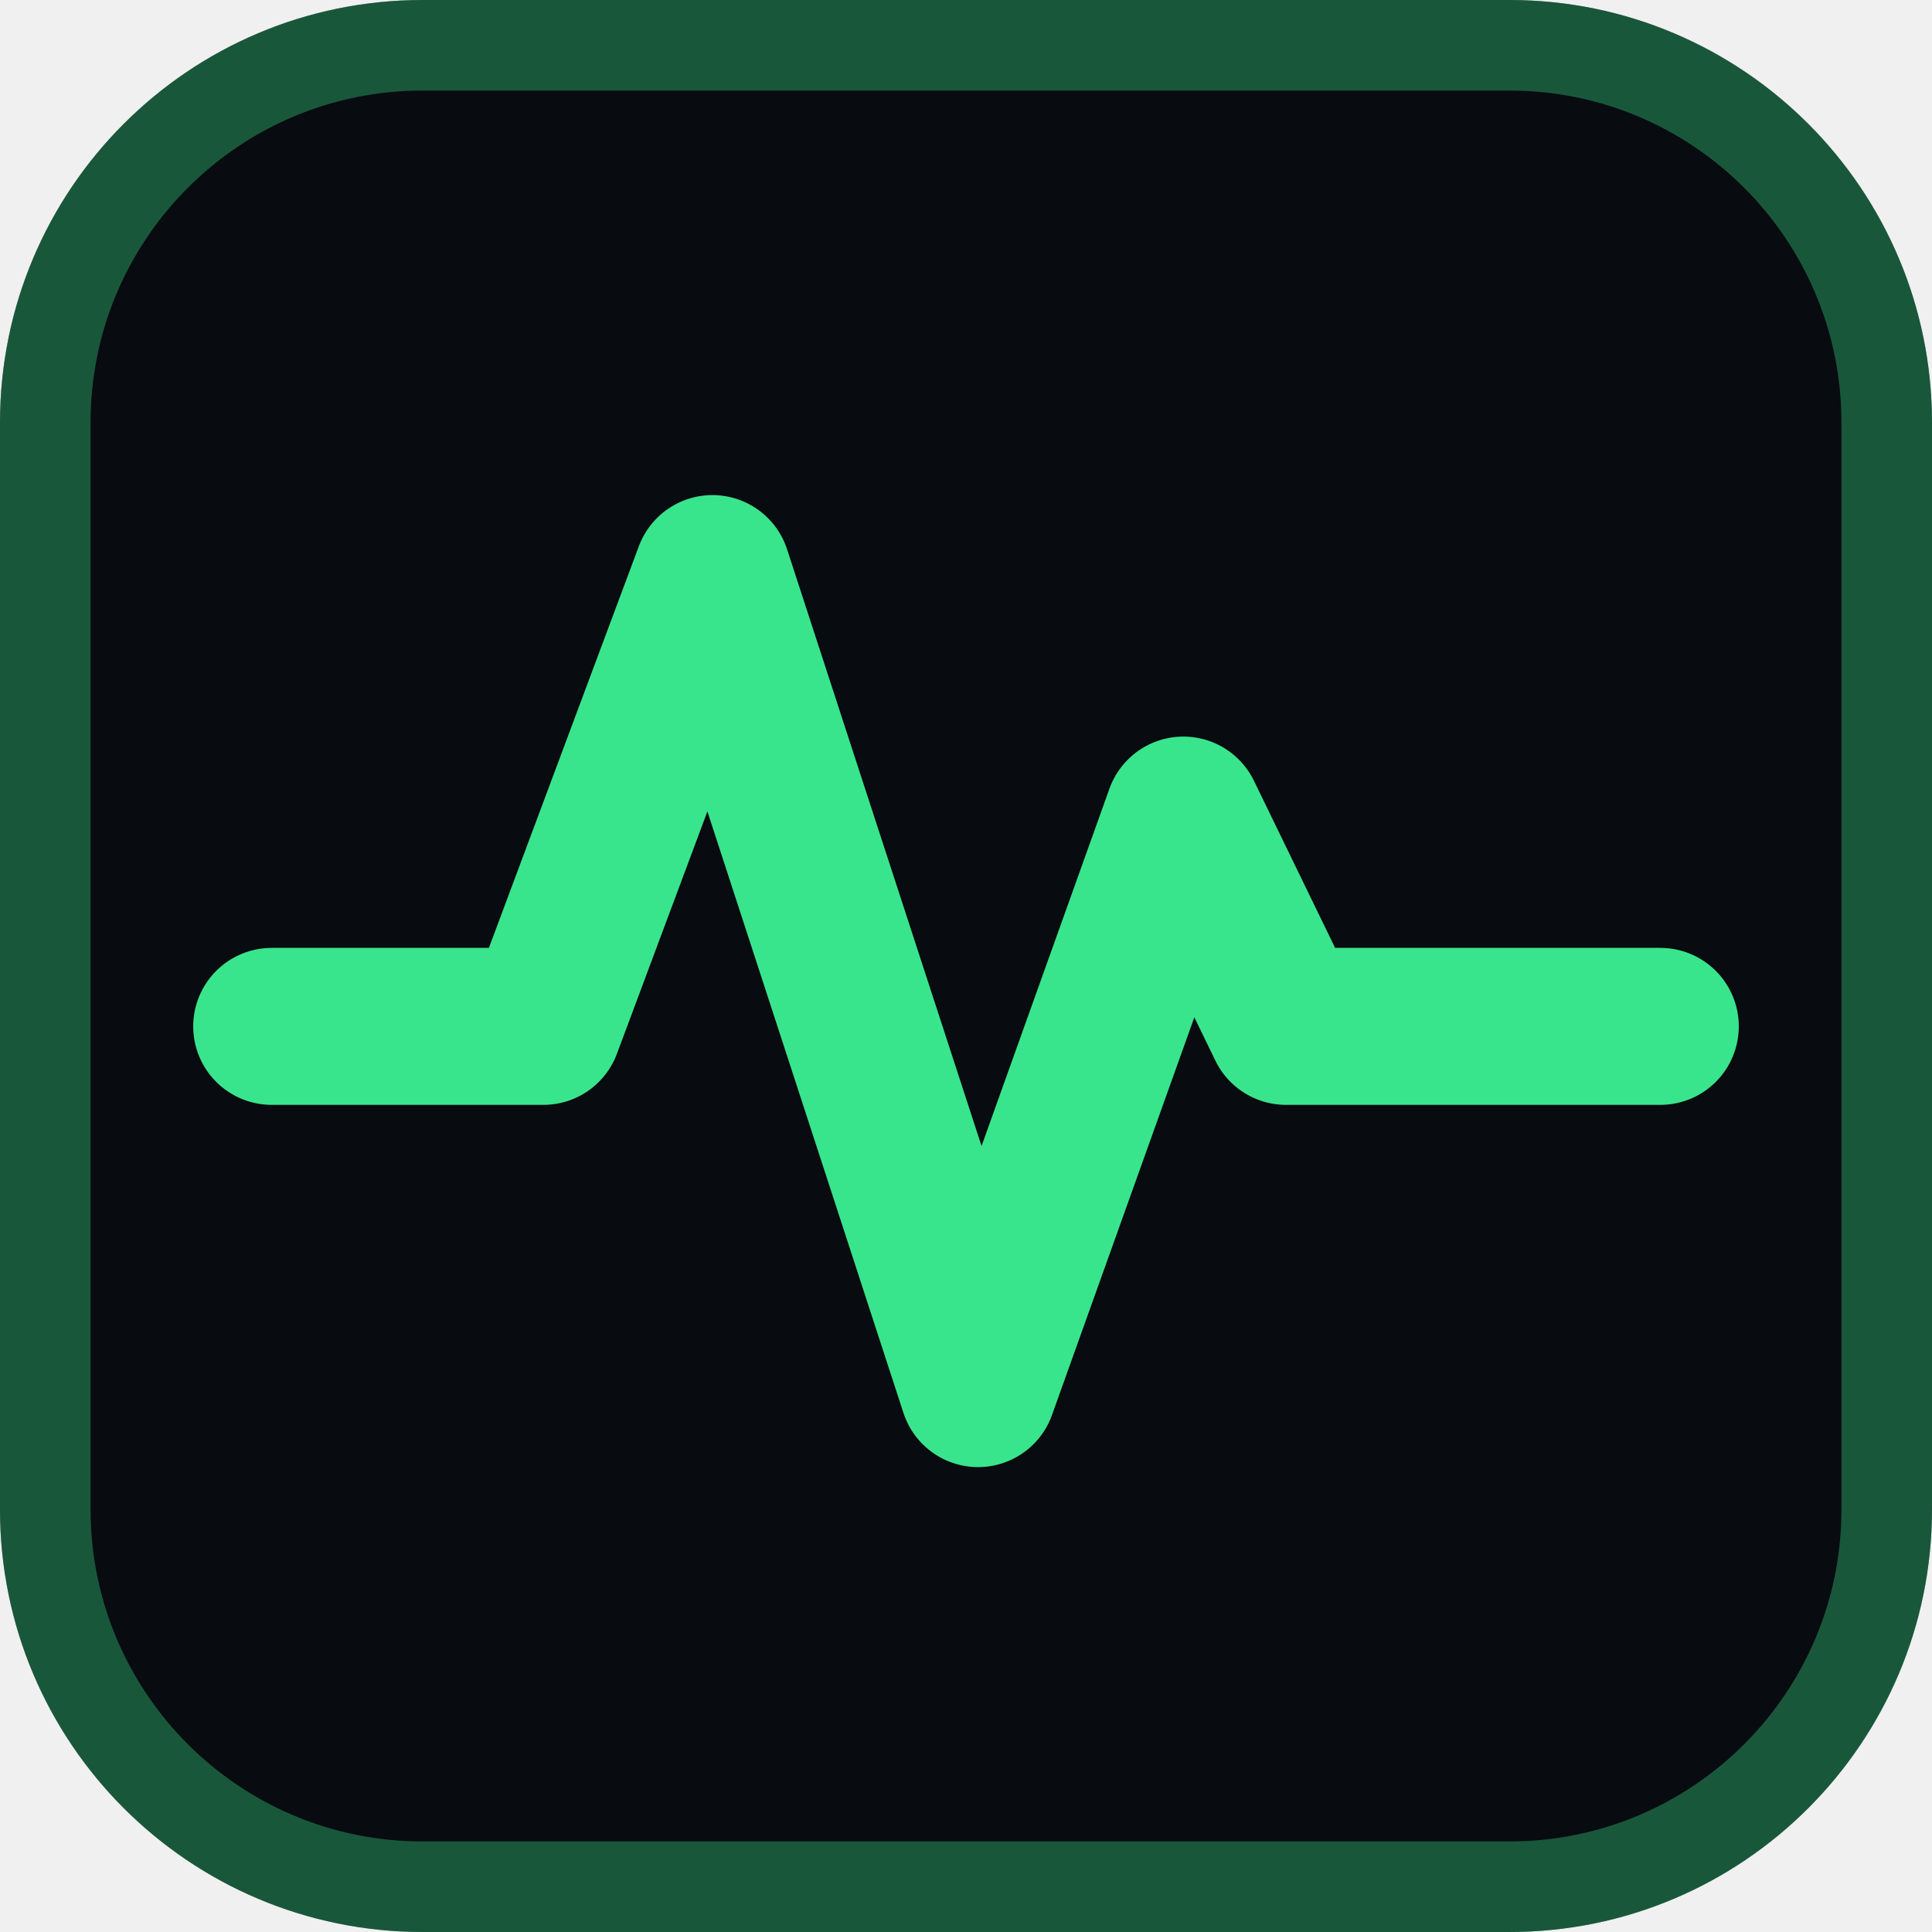
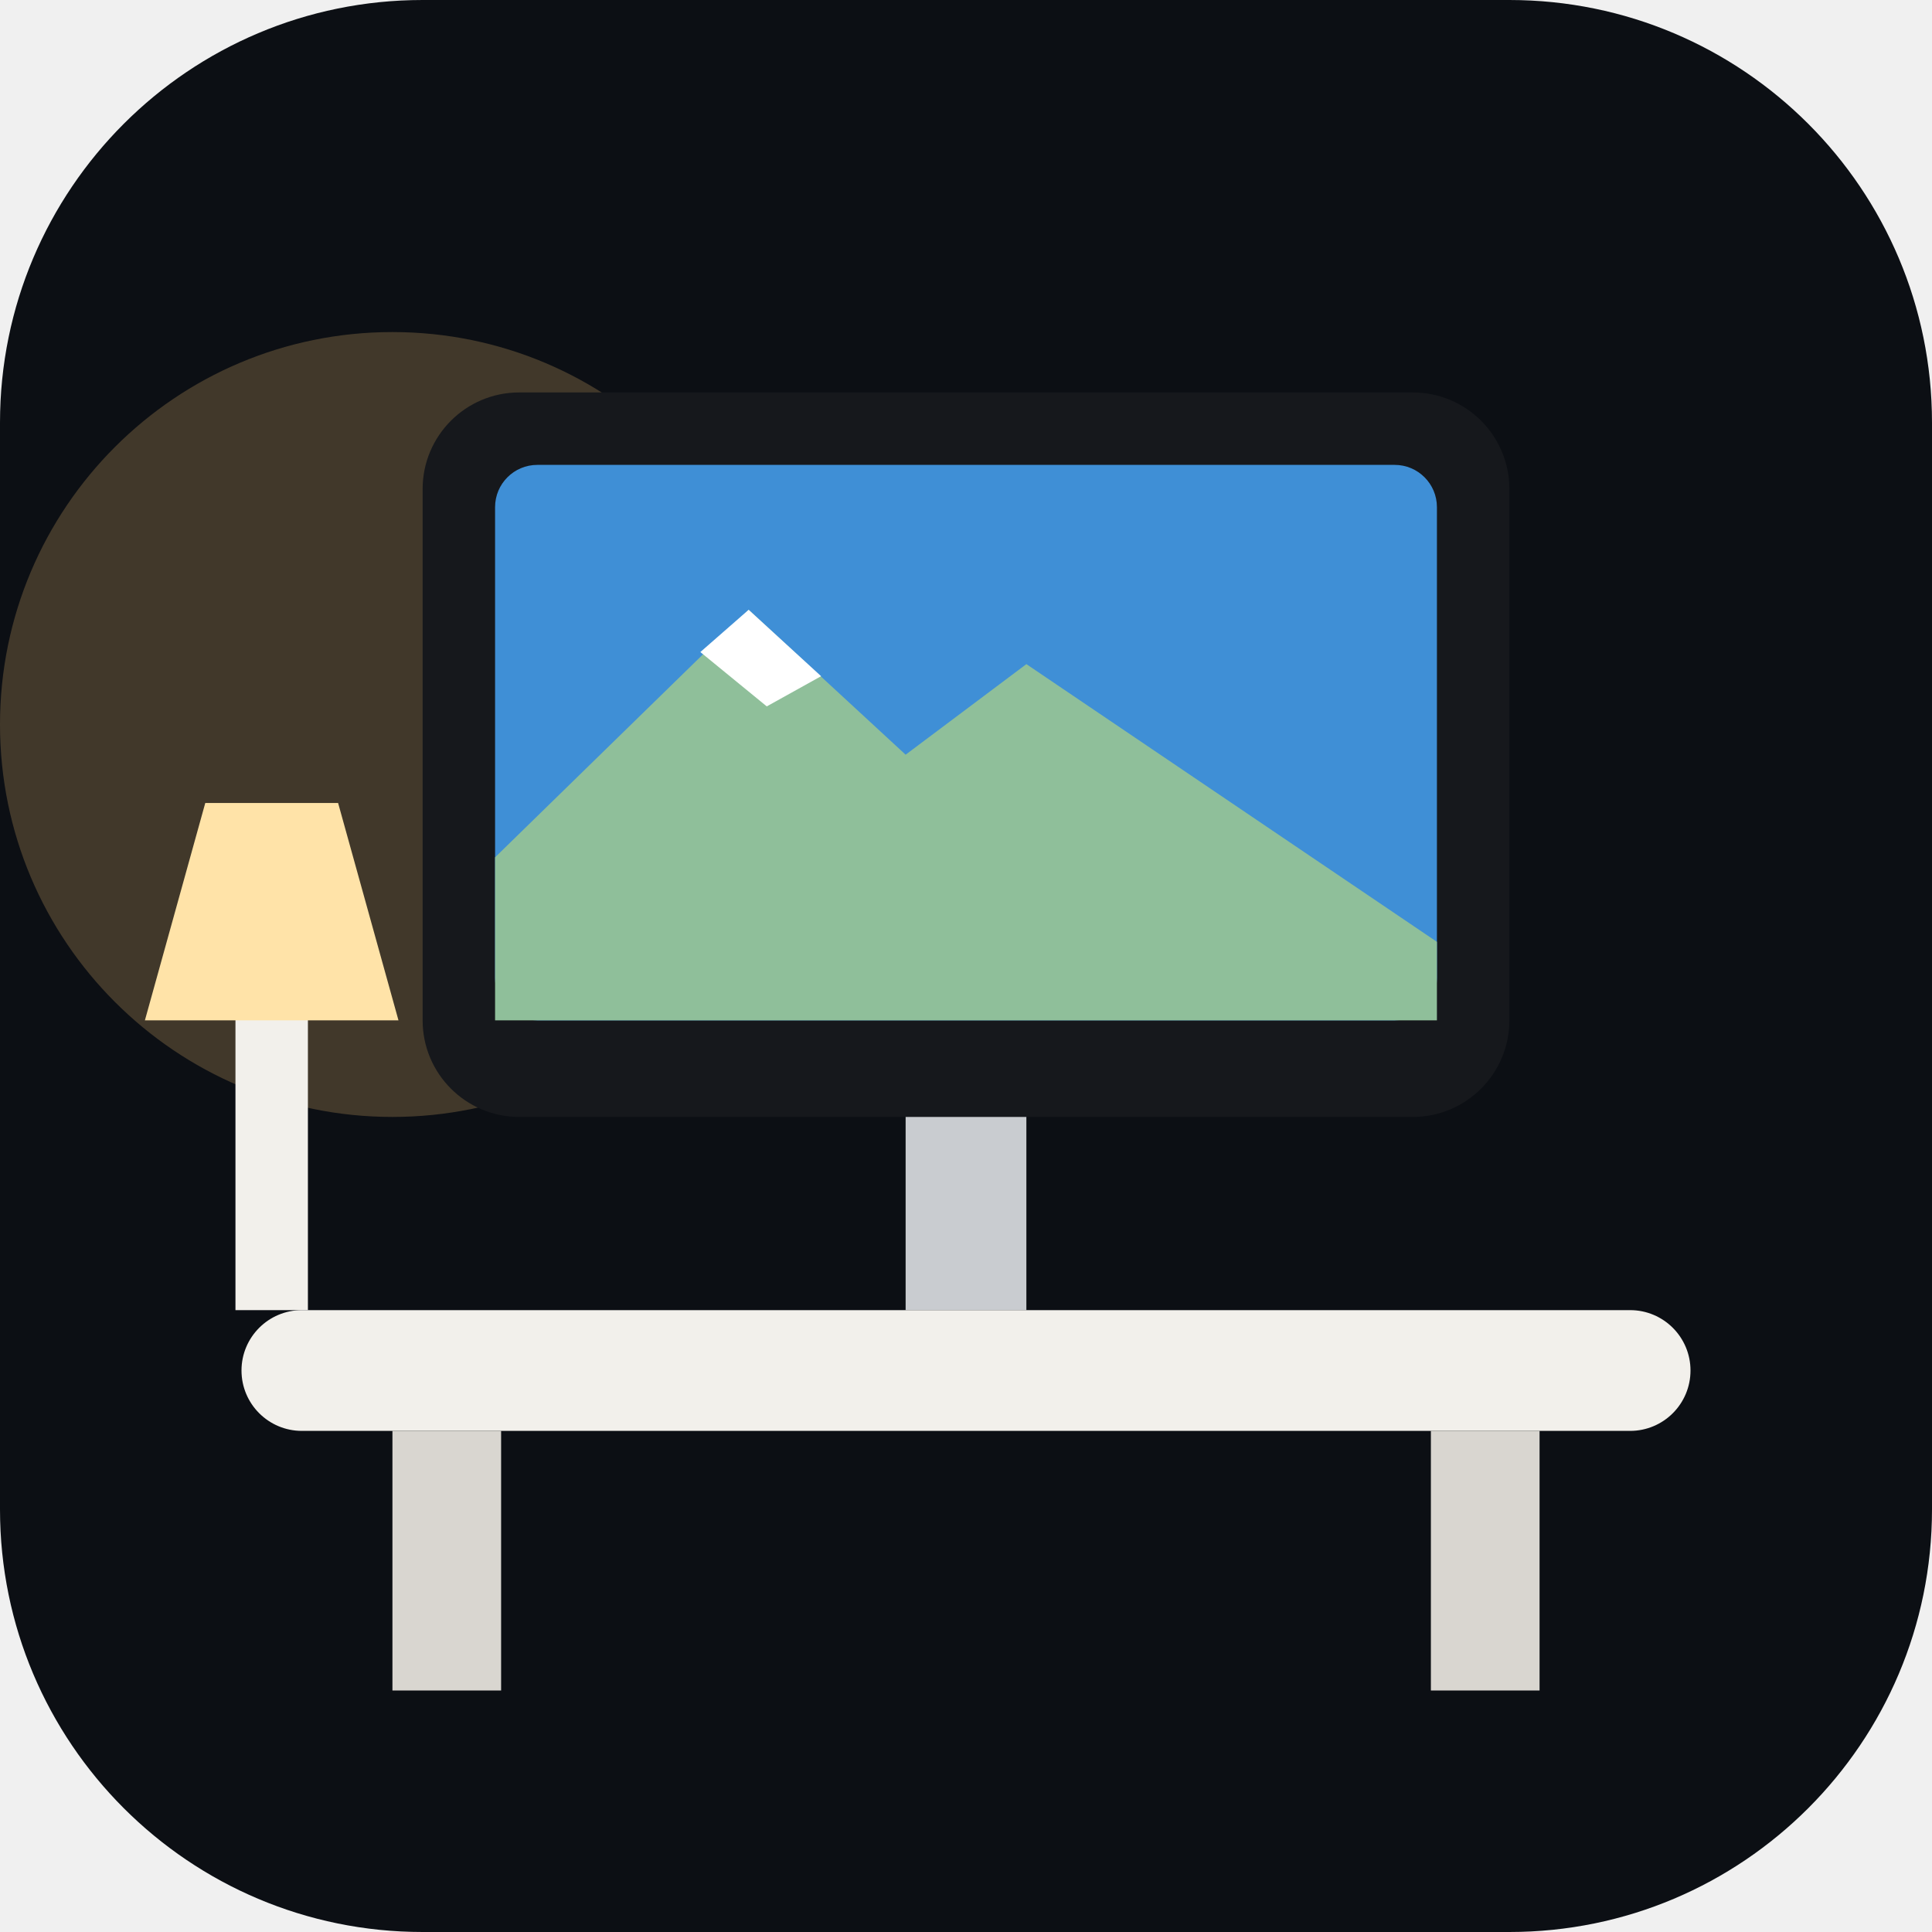
<svg xmlns="http://www.w3.org/2000/svg" viewBox="0 0 32 32">
-   <rect width="32" height="32" rx="7" fill="#080b10" />
-   <rect x="0.75" y="0.75" width="30.5" height="30.5" rx="6.25" fill="none" stroke="#39e58c" stroke-opacity="0.35" stroke-width="1.5" />
-   <path d="M4.5 17H9l2.8-7.5 4.4 13.5 3.4-9.5 1.7 3.5h6.2" fill="none" stroke="#39e58c" stroke-width="2.6" stroke-linecap="round" stroke-linejoin="round" />
+   <rect width="32" height="32" rx="7" fill="#0c0f14" />
+   <circle cx="6.5" cy="12" r="6.5" fill="#ffc978" opacity=".22" />
+   <rect x="7" y="6.5" width="18" height="12" rx="1.6" fill="#16181c" />
+   <rect x="8.2" y="7.7" width="15.6" height="9.2" rx=".7" fill="#3f8fd6" />
+   <path d="M8.2 14.2l4.2-4.1 2.6 2.4 2-1.5 6.8 4.6v1.3H8.2z" fill="#8fbf9a" />
+   <path d="M12.4 10.1l1.2 1.1-.9.5-1.1-.9z" fill="#fff" />
+   <rect x="15" y="18.5" width="2" height="3.2" fill="#c9ccd0" />
+   <rect x="4" y="21.7" width="24" height="2" rx="1" fill="#f2f0eb" />
+   <rect x="6.5" y="23.7" width="1.8" height="4.3" fill="#d9d6d0" />
+   <rect x="23.7" y="23.7" width="1.8" height="4.3" fill="#d9d6d0" />
+   <rect x="3.9" y="16.6" width="1.2" height="5.1" fill="#f2f0eb" />
+   <path d="M2.4 16.9l1-3.6h2.2l1 3.6z" fill="#ffe3a8" />
</svg>
